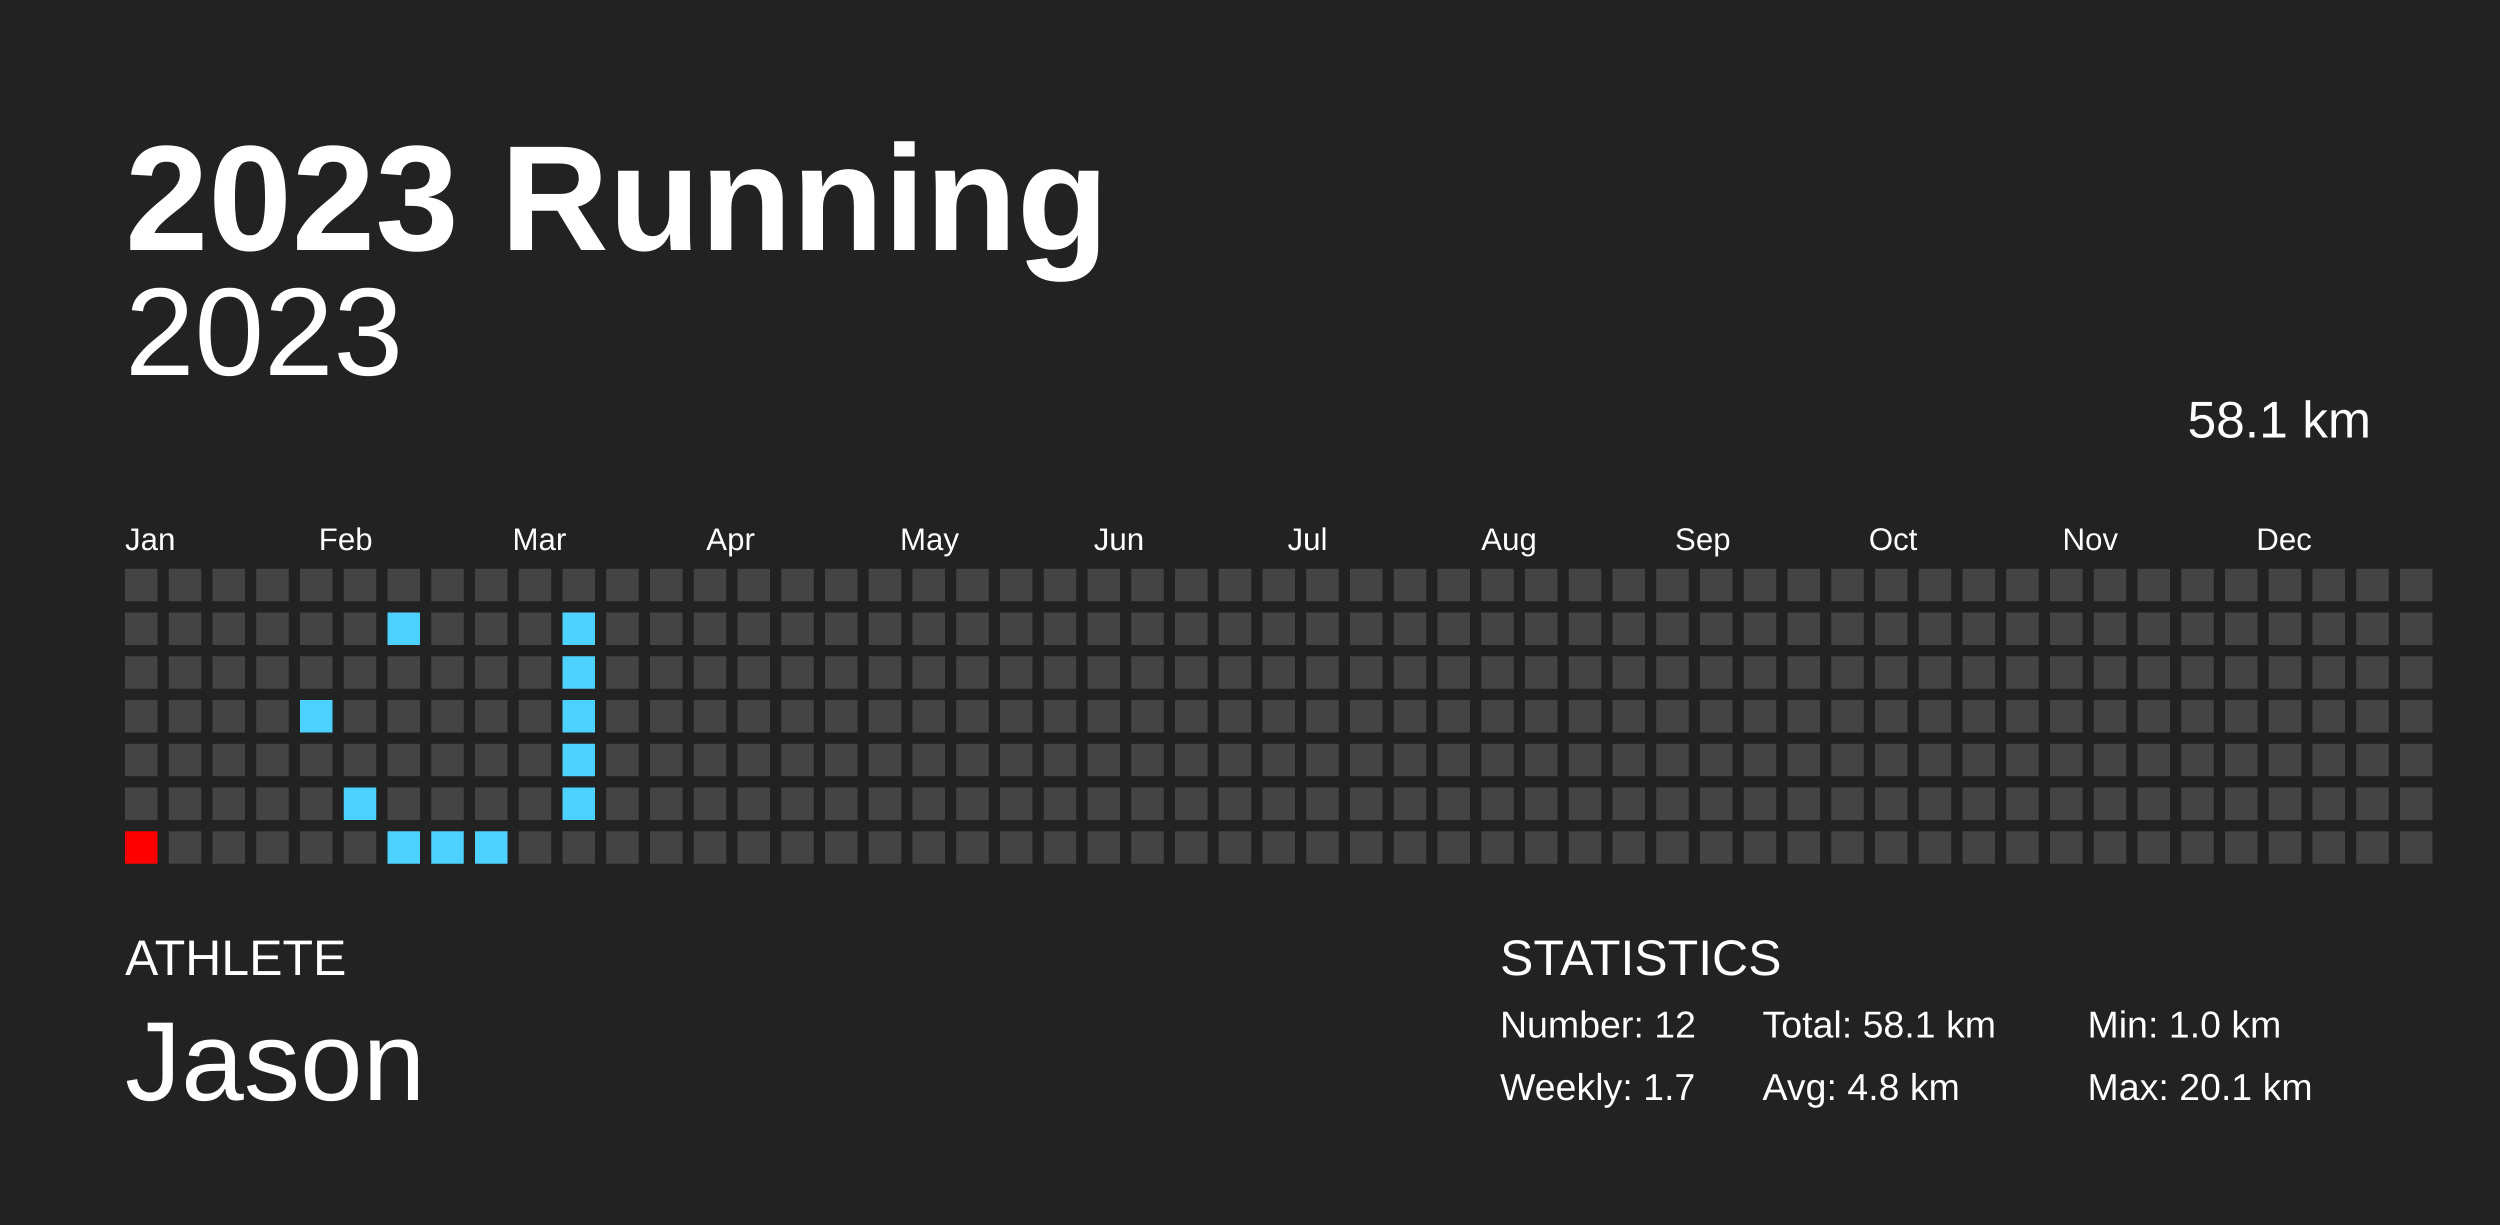
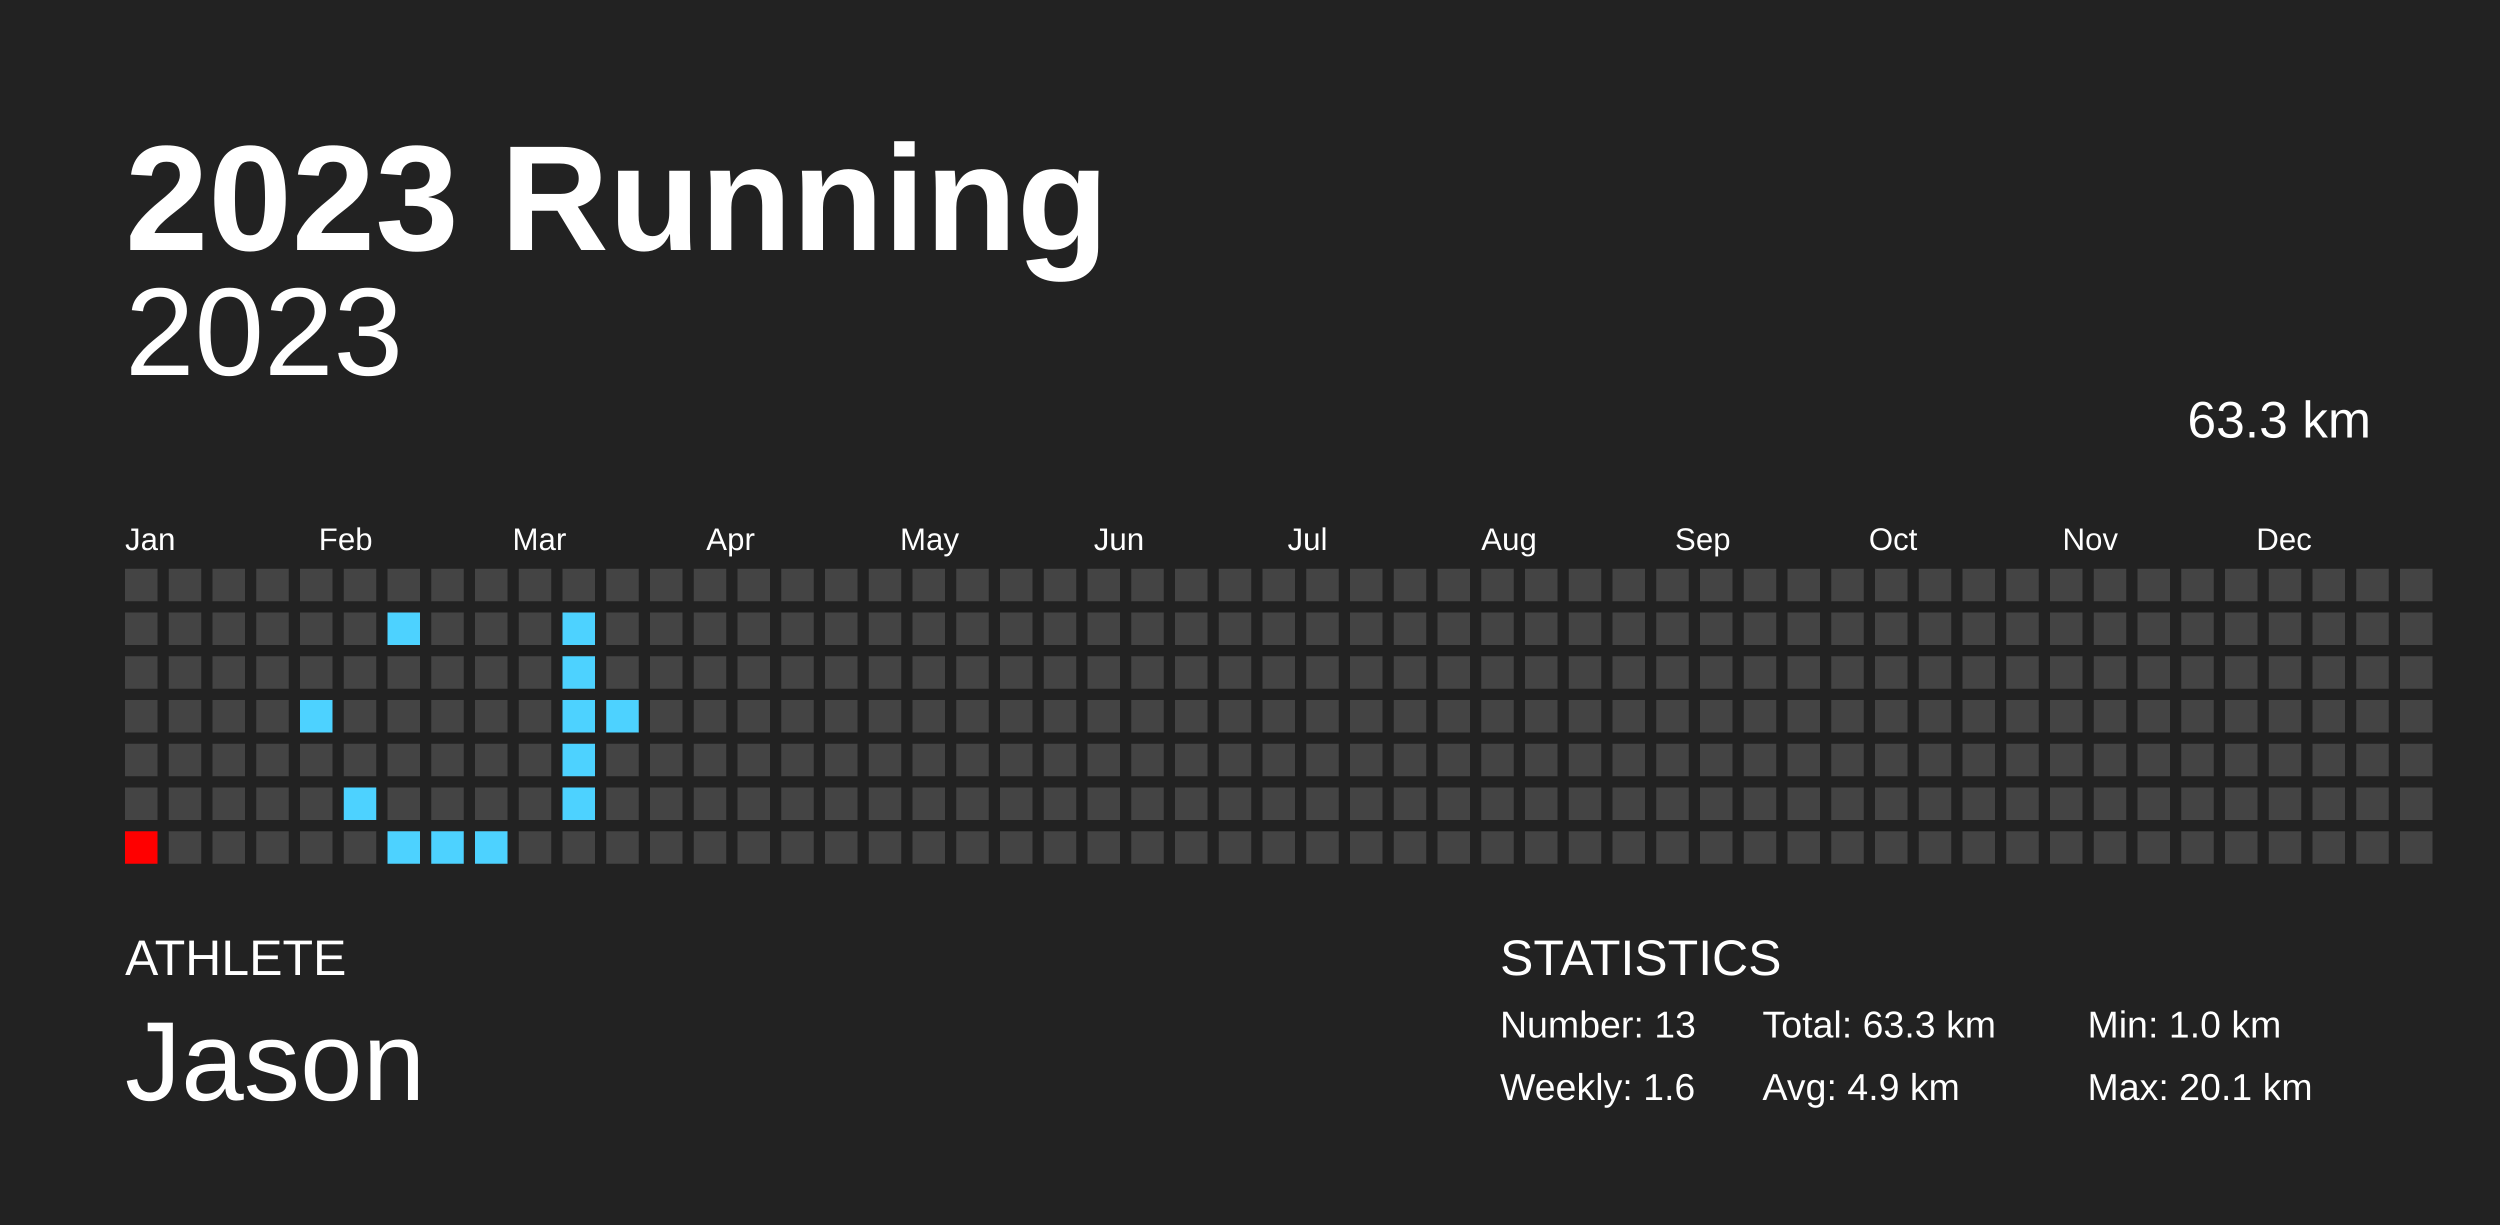
<svg xmlns="http://www.w3.org/2000/svg" baseProfile="full" height="98mm" version="1.1" viewBox="0,0,200,98" width="200mm">
  <defs />
  <rect fill="#222222" height="98" width="200" x="0" y="0" />
  <text fill="#FFFFFF" style="font-size:12px; font-family:Arial; font-weight:bold;" x="10" y="20">2023 Running</text>
  <text fill="#FFFFFF" style="font-size:4px; font-family:Arial" x="10" y="78">ATHLETE</text>
  <text fill="#FFFFFF" style="font-size:9px; font-family:Arial" x="10" y="88">Jason</text>
  <text fill="#FFFFFF" style="font-size:4px; font-family:Arial" x="120" y="78">STATISTICS</text>
-   <text fill="#FFFFFF" style="font-size:3px; font-family:Arial" x="120" y="83">Number: 12</text>
-   <text fill="#FFFFFF" style="font-size:3px; font-family:Arial" x="120" y="88">Weekly: 1.7</text>
-   <text fill="#FFFFFF" style="font-size:3px; font-family:Arial" x="141" y="83">Total: 58.1 km</text>
-   <text fill="#FFFFFF" style="font-size:3px; font-family:Arial" x="141" y="88">Avg: 4.8 km</text>
+   <text fill="#FFFFFF" style="font-size:3px; font-family:Arial" x="120" y="83">Number: 13</text>
+   <text fill="#FFFFFF" style="font-size:3px; font-family:Arial" x="120" y="88">Weekly: 1.6</text>
+   <text fill="#FFFFFF" style="font-size:3px; font-family:Arial" x="141" y="83">Total: 63.3 km</text>
+   <text fill="#FFFFFF" style="font-size:3px; font-family:Arial" x="141" y="88">Avg: 4.9 km</text>
  <text fill="#FFFFFF" style="font-size:3px; font-family:Arial" x="167" y="83">Min: 1.0 km</text>
  <text fill="#FFFFFF" style="font-size:3px; font-family:Arial" x="167" y="88">Max: 20.1 km</text>
  <text alignment-baseline="hanging" fill="#FFFFFF" style="font-size:10.0px; font-family:Arial;" x="10" y="30">2023</text>
-   <text alignment-baseline="hanging" fill="#FFFFFF" style="font-size:4.125px; font-family:Arial;" x="175" y="35">58.1 km</text>
+   <text alignment-baseline="hanging" fill="#FFFFFF" style="font-size:4.125px; font-family:Arial;" x="175" y="35">63.3 km</text>
  <text fill="#FFFFFF" style="font-size:2.5px; font-family:Arial" x="10.0" y="44">Jan</text>
  <text fill="#FFFFFF" style="font-size:2.5px; font-family:Arial" x="25.5" y="44">Feb</text>
  <text fill="#FFFFFF" style="font-size:2.5px; font-family:Arial" x="41.0" y="44">Mar</text>
  <text fill="#FFFFFF" style="font-size:2.5px; font-family:Arial" x="56.5" y="44">Apr</text>
  <text fill="#FFFFFF" style="font-size:2.5px; font-family:Arial" x="72.0" y="44">May</text>
  <text fill="#FFFFFF" style="font-size:2.5px; font-family:Arial" x="87.5" y="44">Jun</text>
  <text fill="#FFFFFF" style="font-size:2.5px; font-family:Arial" x="103.0" y="44">Jul</text>
  <text fill="#FFFFFF" style="font-size:2.5px; font-family:Arial" x="118.5" y="44">Aug</text>
  <text fill="#FFFFFF" style="font-size:2.5px; font-family:Arial" x="134.0" y="44">Sep</text>
  <text fill="#FFFFFF" style="font-size:2.5px; font-family:Arial" x="149.5" y="44">Oct</text>
  <text fill="#FFFFFF" style="font-size:2.5px; font-family:Arial" x="165.0" y="44">Nov</text>
  <text fill="#FFFFFF" style="font-size:2.5px; font-family:Arial" x="180.5" y="44">Dec</text>
  <rect fill="#444444" height="2.6" width="2.6" x="10.0" y="45.5" />
  <rect fill="#444444" height="2.6" width="2.6" x="10.0" y="49.0" />
  <rect fill="#444444" height="2.6" width="2.6" x="10.0" y="52.5" />
  <rect fill="#444444" height="2.6" width="2.6" x="10.0" y="56.0" />
  <rect fill="#444444" height="2.6" width="2.6" x="10.0" y="59.5" />
  <rect fill="#444444" height="2.6" width="2.6" x="10.0" y="63.0" />
  <rect fill="red" height="2.6" width="2.6" x="10.0" y="66.5" />
  <rect fill="#444444" height="2.6" width="2.6" x="13.5" y="45.5" />
  <rect fill="#444444" height="2.6" width="2.6" x="13.5" y="49.0" />
  <rect fill="#444444" height="2.6" width="2.6" x="13.5" y="52.5" />
  <rect fill="#444444" height="2.6" width="2.6" x="13.5" y="56.0" />
  <rect fill="#444444" height="2.6" width="2.6" x="13.5" y="59.5" />
  <rect fill="#444444" height="2.6" width="2.6" x="13.5" y="63.0" />
  <rect fill="#444444" height="2.6" width="2.6" x="13.5" y="66.5" />
  <rect fill="#444444" height="2.6" width="2.6" x="17.0" y="45.5" />
  <rect fill="#444444" height="2.6" width="2.6" x="17.0" y="49.0" />
  <rect fill="#444444" height="2.6" width="2.6" x="17.0" y="52.5" />
  <rect fill="#444444" height="2.6" width="2.6" x="17.0" y="56.0" />
  <rect fill="#444444" height="2.6" width="2.6" x="17.0" y="59.5" />
  <rect fill="#444444" height="2.6" width="2.6" x="17.0" y="63.0" />
  <rect fill="#444444" height="2.6" width="2.6" x="17.0" y="66.5" />
  <rect fill="#444444" height="2.6" width="2.6" x="20.5" y="45.5" />
  <rect fill="#444444" height="2.6" width="2.6" x="20.5" y="49.0" />
  <rect fill="#444444" height="2.6" width="2.6" x="20.5" y="52.5" />
  <rect fill="#444444" height="2.6" width="2.6" x="20.5" y="56.0" />
  <rect fill="#444444" height="2.6" width="2.6" x="20.5" y="59.5" />
  <rect fill="#444444" height="2.6" width="2.6" x="20.5" y="63.0" />
  <rect fill="#444444" height="2.6" width="2.6" x="20.5" y="66.5" />
  <rect fill="#444444" height="2.6" width="2.6" x="24.0" y="45.5" />
  <rect fill="#444444" height="2.6" width="2.6" x="24.0" y="49.0" />
  <rect fill="#444444" height="2.6" width="2.6" x="24.0" y="52.5" />
  <rect fill="#4dd2ff" height="2.6" width="2.6" x="24.0" y="56.0" />
  <rect fill="#444444" height="2.6" width="2.6" x="24.0" y="59.5" />
  <rect fill="#444444" height="2.6" width="2.6" x="24.0" y="63.0" />
  <rect fill="#444444" height="2.6" width="2.6" x="24.0" y="66.5" />
  <rect fill="#444444" height="2.6" width="2.6" x="27.5" y="45.5" />
  <rect fill="#444444" height="2.6" width="2.6" x="27.5" y="49.0" />
  <rect fill="#444444" height="2.6" width="2.6" x="27.5" y="52.5" />
  <rect fill="#444444" height="2.6" width="2.6" x="27.5" y="56.0" />
  <rect fill="#444444" height="2.6" width="2.6" x="27.5" y="59.5" />
  <rect fill="#4dd2ff" height="2.6" width="2.6" x="27.5" y="63.0" />
  <rect fill="#444444" height="2.6" width="2.6" x="27.5" y="66.5" />
  <rect fill="#444444" height="2.6" width="2.6" x="31.0" y="45.5" />
  <rect fill="#4dd2ff" height="2.6" width="2.6" x="31.0" y="49.0" />
  <rect fill="#444444" height="2.6" width="2.6" x="31.0" y="52.5" />
  <rect fill="#444444" height="2.6" width="2.6" x="31.0" y="56.0" />
  <rect fill="#444444" height="2.6" width="2.6" x="31.0" y="59.5" />
  <rect fill="#444444" height="2.6" width="2.6" x="31.0" y="63.0" />
  <rect fill="#4dd2ff" height="2.6" width="2.6" x="31.0" y="66.5" />
  <rect fill="#444444" height="2.6" width="2.6" x="34.5" y="45.5" />
  <rect fill="#444444" height="2.6" width="2.6" x="34.5" y="49.0" />
  <rect fill="#444444" height="2.6" width="2.6" x="34.5" y="52.5" />
  <rect fill="#444444" height="2.6" width="2.6" x="34.5" y="56.0" />
  <rect fill="#444444" height="2.6" width="2.6" x="34.5" y="59.5" />
  <rect fill="#444444" height="2.6" width="2.6" x="34.5" y="63.0" />
  <rect fill="#4dd2ff" height="2.6" width="2.6" x="34.5" y="66.5" />
  <rect fill="#444444" height="2.6" width="2.6" x="38.0" y="45.5" />
  <rect fill="#444444" height="2.6" width="2.6" x="38.0" y="49.0" />
  <rect fill="#444444" height="2.6" width="2.6" x="38.0" y="52.5" />
  <rect fill="#444444" height="2.6" width="2.6" x="38.0" y="56.0" />
  <rect fill="#444444" height="2.6" width="2.6" x="38.0" y="59.5" />
  <rect fill="#444444" height="2.6" width="2.6" x="38.0" y="63.0" />
  <rect fill="#4dd2ff" height="2.6" width="2.6" x="38.0" y="66.5" />
  <rect fill="#444444" height="2.6" width="2.6" x="41.5" y="45.5" />
  <rect fill="#444444" height="2.6" width="2.6" x="41.5" y="49.0" />
  <rect fill="#444444" height="2.6" width="2.6" x="41.5" y="52.5" />
  <rect fill="#444444" height="2.6" width="2.6" x="41.5" y="56.0" />
  <rect fill="#444444" height="2.6" width="2.6" x="41.5" y="59.5" />
  <rect fill="#444444" height="2.6" width="2.6" x="41.5" y="63.0" />
  <rect fill="#444444" height="2.6" width="2.6" x="41.5" y="66.5" />
  <rect fill="#444444" height="2.6" width="2.6" x="45.0" y="45.5" />
  <rect fill="#4dd2ff" height="2.6" width="2.6" x="45.0" y="49.0" />
  <rect fill="#4dd2ff" height="2.6" width="2.6" x="45.0" y="52.5" />
  <rect fill="#4dd2ff" height="2.6" width="2.6" x="45.0" y="56.0" />
  <rect fill="#4dd2ff" height="2.6" width="2.6" x="45.0" y="59.5" />
  <rect fill="#4dd2ff" height="2.6" width="2.6" x="45.0" y="63.0" />
  <rect fill="#444444" height="2.6" width="2.6" x="45.0" y="66.5" />
  <rect fill="#444444" height="2.6" width="2.6" x="48.5" y="45.5" />
  <rect fill="#444444" height="2.6" width="2.6" x="48.5" y="49.0" />
  <rect fill="#444444" height="2.6" width="2.6" x="48.5" y="52.5" />
-   <rect fill="#444444" height="2.6" width="2.6" x="48.5" y="56.0" />
+   <rect fill="#4dd2ff" height="2.6" width="2.6" x="48.5" y="56.0" />
  <rect fill="#444444" height="2.6" width="2.6" x="48.5" y="59.5" />
  <rect fill="#444444" height="2.6" width="2.6" x="48.5" y="63.0" />
  <rect fill="#444444" height="2.6" width="2.6" x="48.5" y="66.5" />
  <rect fill="#444444" height="2.6" width="2.6" x="52.0" y="45.5" />
  <rect fill="#444444" height="2.6" width="2.6" x="52.0" y="49.0" />
  <rect fill="#444444" height="2.6" width="2.6" x="52.0" y="52.5" />
  <rect fill="#444444" height="2.6" width="2.6" x="52.0" y="56.0" />
  <rect fill="#444444" height="2.6" width="2.6" x="52.0" y="59.5" />
  <rect fill="#444444" height="2.6" width="2.6" x="52.0" y="63.0" />
  <rect fill="#444444" height="2.6" width="2.6" x="52.0" y="66.5" />
  <rect fill="#444444" height="2.6" width="2.6" x="55.5" y="45.5" />
  <rect fill="#444444" height="2.6" width="2.6" x="55.5" y="49.0" />
  <rect fill="#444444" height="2.6" width="2.6" x="55.5" y="52.5" />
  <rect fill="#444444" height="2.6" width="2.6" x="55.5" y="56.0" />
  <rect fill="#444444" height="2.6" width="2.6" x="55.5" y="59.5" />
  <rect fill="#444444" height="2.6" width="2.6" x="55.5" y="63.0" />
  <rect fill="#444444" height="2.6" width="2.6" x="55.5" y="66.5" />
  <rect fill="#444444" height="2.6" width="2.6" x="59.0" y="45.5" />
  <rect fill="#444444" height="2.6" width="2.6" x="59.0" y="49.0" />
  <rect fill="#444444" height="2.6" width="2.6" x="59.0" y="52.5" />
  <rect fill="#444444" height="2.6" width="2.6" x="59.0" y="56.0" />
  <rect fill="#444444" height="2.6" width="2.6" x="59.0" y="59.5" />
  <rect fill="#444444" height="2.6" width="2.6" x="59.0" y="63.0" />
  <rect fill="#444444" height="2.6" width="2.6" x="59.0" y="66.5" />
  <rect fill="#444444" height="2.6" width="2.6" x="62.5" y="45.5" />
  <rect fill="#444444" height="2.6" width="2.6" x="62.5" y="49.0" />
  <rect fill="#444444" height="2.6" width="2.6" x="62.5" y="52.5" />
  <rect fill="#444444" height="2.6" width="2.6" x="62.5" y="56.0" />
  <rect fill="#444444" height="2.6" width="2.6" x="62.5" y="59.5" />
  <rect fill="#444444" height="2.6" width="2.6" x="62.5" y="63.0" />
  <rect fill="#444444" height="2.6" width="2.6" x="62.5" y="66.5" />
  <rect fill="#444444" height="2.6" width="2.6" x="66.0" y="45.5" />
  <rect fill="#444444" height="2.6" width="2.6" x="66.0" y="49.0" />
  <rect fill="#444444" height="2.6" width="2.6" x="66.0" y="52.5" />
  <rect fill="#444444" height="2.6" width="2.6" x="66.0" y="56.0" />
  <rect fill="#444444" height="2.6" width="2.6" x="66.0" y="59.5" />
  <rect fill="#444444" height="2.6" width="2.6" x="66.0" y="63.0" />
  <rect fill="#444444" height="2.6" width="2.6" x="66.0" y="66.5" />
  <rect fill="#444444" height="2.6" width="2.6" x="69.5" y="45.5" />
  <rect fill="#444444" height="2.6" width="2.6" x="69.5" y="49.0" />
  <rect fill="#444444" height="2.6" width="2.6" x="69.5" y="52.5" />
  <rect fill="#444444" height="2.6" width="2.6" x="69.5" y="56.0" />
  <rect fill="#444444" height="2.6" width="2.6" x="69.5" y="59.5" />
  <rect fill="#444444" height="2.6" width="2.6" x="69.5" y="63.0" />
  <rect fill="#444444" height="2.6" width="2.6" x="69.5" y="66.5" />
  <rect fill="#444444" height="2.6" width="2.6" x="73.0" y="45.5" />
  <rect fill="#444444" height="2.6" width="2.6" x="73.0" y="49.0" />
  <rect fill="#444444" height="2.6" width="2.6" x="73.0" y="52.5" />
  <rect fill="#444444" height="2.6" width="2.6" x="73.0" y="56.0" />
  <rect fill="#444444" height="2.6" width="2.6" x="73.0" y="59.5" />
  <rect fill="#444444" height="2.6" width="2.6" x="73.0" y="63.0" />
  <rect fill="#444444" height="2.6" width="2.6" x="73.0" y="66.5" />
  <rect fill="#444444" height="2.6" width="2.6" x="76.5" y="45.5" />
  <rect fill="#444444" height="2.6" width="2.6" x="76.5" y="49.0" />
  <rect fill="#444444" height="2.6" width="2.6" x="76.5" y="52.5" />
  <rect fill="#444444" height="2.6" width="2.6" x="76.5" y="56.0" />
  <rect fill="#444444" height="2.6" width="2.6" x="76.5" y="59.5" />
  <rect fill="#444444" height="2.6" width="2.6" x="76.5" y="63.0" />
  <rect fill="#444444" height="2.6" width="2.6" x="76.5" y="66.5" />
  <rect fill="#444444" height="2.6" width="2.6" x="80.0" y="45.5" />
  <rect fill="#444444" height="2.6" width="2.6" x="80.0" y="49.0" />
  <rect fill="#444444" height="2.6" width="2.6" x="80.0" y="52.5" />
  <rect fill="#444444" height="2.6" width="2.6" x="80.0" y="56.0" />
  <rect fill="#444444" height="2.6" width="2.6" x="80.0" y="59.5" />
  <rect fill="#444444" height="2.6" width="2.6" x="80.0" y="63.0" />
  <rect fill="#444444" height="2.6" width="2.6" x="80.0" y="66.5" />
  <rect fill="#444444" height="2.6" width="2.6" x="83.5" y="45.5" />
  <rect fill="#444444" height="2.6" width="2.6" x="83.5" y="49.0" />
  <rect fill="#444444" height="2.6" width="2.6" x="83.5" y="52.5" />
  <rect fill="#444444" height="2.6" width="2.6" x="83.5" y="56.0" />
  <rect fill="#444444" height="2.6" width="2.6" x="83.5" y="59.5" />
  <rect fill="#444444" height="2.6" width="2.6" x="83.5" y="63.0" />
  <rect fill="#444444" height="2.6" width="2.6" x="83.5" y="66.5" />
  <rect fill="#444444" height="2.6" width="2.6" x="87.0" y="45.5" />
  <rect fill="#444444" height="2.6" width="2.6" x="87.0" y="49.0" />
  <rect fill="#444444" height="2.6" width="2.6" x="87.0" y="52.5" />
  <rect fill="#444444" height="2.6" width="2.6" x="87.0" y="56.0" />
  <rect fill="#444444" height="2.6" width="2.6" x="87.0" y="59.5" />
  <rect fill="#444444" height="2.6" width="2.6" x="87.0" y="63.0" />
  <rect fill="#444444" height="2.6" width="2.6" x="87.0" y="66.5" />
  <rect fill="#444444" height="2.6" width="2.6" x="90.5" y="45.5" />
  <rect fill="#444444" height="2.6" width="2.6" x="90.5" y="49.0" />
  <rect fill="#444444" height="2.6" width="2.6" x="90.5" y="52.5" />
  <rect fill="#444444" height="2.6" width="2.6" x="90.5" y="56.0" />
  <rect fill="#444444" height="2.6" width="2.6" x="90.5" y="59.5" />
  <rect fill="#444444" height="2.6" width="2.6" x="90.5" y="63.0" />
  <rect fill="#444444" height="2.6" width="2.6" x="90.5" y="66.5" />
  <rect fill="#444444" height="2.6" width="2.6" x="94.0" y="45.5" />
  <rect fill="#444444" height="2.6" width="2.6" x="94.0" y="49.0" />
  <rect fill="#444444" height="2.6" width="2.6" x="94.0" y="52.5" />
  <rect fill="#444444" height="2.6" width="2.6" x="94.0" y="56.0" />
  <rect fill="#444444" height="2.6" width="2.6" x="94.0" y="59.5" />
  <rect fill="#444444" height="2.6" width="2.6" x="94.0" y="63.0" />
  <rect fill="#444444" height="2.6" width="2.6" x="94.0" y="66.5" />
  <rect fill="#444444" height="2.6" width="2.6" x="97.5" y="45.5" />
  <rect fill="#444444" height="2.6" width="2.6" x="97.5" y="49.0" />
  <rect fill="#444444" height="2.6" width="2.6" x="97.5" y="52.5" />
  <rect fill="#444444" height="2.6" width="2.6" x="97.5" y="56.0" />
  <rect fill="#444444" height="2.6" width="2.6" x="97.5" y="59.5" />
  <rect fill="#444444" height="2.6" width="2.6" x="97.5" y="63.0" />
  <rect fill="#444444" height="2.6" width="2.6" x="97.5" y="66.5" />
  <rect fill="#444444" height="2.6" width="2.6" x="101.0" y="45.5" />
  <rect fill="#444444" height="2.6" width="2.6" x="101.0" y="49.0" />
  <rect fill="#444444" height="2.6" width="2.6" x="101.0" y="52.5" />
  <rect fill="#444444" height="2.6" width="2.6" x="101.0" y="56.0" />
  <rect fill="#444444" height="2.6" width="2.6" x="101.0" y="59.5" />
  <rect fill="#444444" height="2.6" width="2.6" x="101.0" y="63.0" />
  <rect fill="#444444" height="2.6" width="2.6" x="101.0" y="66.5" />
  <rect fill="#444444" height="2.6" width="2.6" x="104.5" y="45.5" />
  <rect fill="#444444" height="2.6" width="2.6" x="104.5" y="49.0" />
  <rect fill="#444444" height="2.6" width="2.6" x="104.5" y="52.5" />
  <rect fill="#444444" height="2.6" width="2.6" x="104.5" y="56.0" />
  <rect fill="#444444" height="2.6" width="2.6" x="104.5" y="59.5" />
  <rect fill="#444444" height="2.6" width="2.6" x="104.5" y="63.0" />
  <rect fill="#444444" height="2.6" width="2.6" x="104.5" y="66.5" />
  <rect fill="#444444" height="2.6" width="2.6" x="108.0" y="45.5" />
  <rect fill="#444444" height="2.6" width="2.6" x="108.0" y="49.0" />
  <rect fill="#444444" height="2.6" width="2.6" x="108.0" y="52.5" />
  <rect fill="#444444" height="2.6" width="2.6" x="108.0" y="56.0" />
  <rect fill="#444444" height="2.6" width="2.6" x="108.0" y="59.5" />
  <rect fill="#444444" height="2.6" width="2.6" x="108.0" y="63.0" />
  <rect fill="#444444" height="2.6" width="2.6" x="108.0" y="66.5" />
  <rect fill="#444444" height="2.6" width="2.6" x="111.5" y="45.5" />
  <rect fill="#444444" height="2.6" width="2.6" x="111.5" y="49.0" />
  <rect fill="#444444" height="2.6" width="2.6" x="111.5" y="52.5" />
  <rect fill="#444444" height="2.6" width="2.6" x="111.5" y="56.0" />
  <rect fill="#444444" height="2.6" width="2.6" x="111.5" y="59.5" />
  <rect fill="#444444" height="2.6" width="2.6" x="111.5" y="63.0" />
  <rect fill="#444444" height="2.6" width="2.6" x="111.5" y="66.5" />
  <rect fill="#444444" height="2.6" width="2.6" x="115.0" y="45.5" />
  <rect fill="#444444" height="2.6" width="2.6" x="115.0" y="49.0" />
  <rect fill="#444444" height="2.6" width="2.6" x="115.0" y="52.5" />
  <rect fill="#444444" height="2.6" width="2.6" x="115.0" y="56.0" />
  <rect fill="#444444" height="2.6" width="2.6" x="115.0" y="59.5" />
  <rect fill="#444444" height="2.6" width="2.6" x="115.0" y="63.0" />
  <rect fill="#444444" height="2.6" width="2.6" x="115.0" y="66.5" />
  <rect fill="#444444" height="2.6" width="2.6" x="118.5" y="45.5" />
  <rect fill="#444444" height="2.6" width="2.6" x="118.5" y="49.0" />
  <rect fill="#444444" height="2.6" width="2.6" x="118.5" y="52.5" />
  <rect fill="#444444" height="2.6" width="2.6" x="118.5" y="56.0" />
  <rect fill="#444444" height="2.6" width="2.6" x="118.5" y="59.5" />
  <rect fill="#444444" height="2.6" width="2.6" x="118.5" y="63.0" />
  <rect fill="#444444" height="2.6" width="2.6" x="118.5" y="66.5" />
  <rect fill="#444444" height="2.6" width="2.6" x="122.0" y="45.5" />
  <rect fill="#444444" height="2.6" width="2.6" x="122.0" y="49.0" />
  <rect fill="#444444" height="2.6" width="2.6" x="122.0" y="52.5" />
  <rect fill="#444444" height="2.6" width="2.6" x="122.0" y="56.0" />
  <rect fill="#444444" height="2.6" width="2.6" x="122.0" y="59.5" />
  <rect fill="#444444" height="2.6" width="2.6" x="122.0" y="63.0" />
  <rect fill="#444444" height="2.6" width="2.6" x="122.0" y="66.5" />
  <rect fill="#444444" height="2.6" width="2.6" x="125.5" y="45.5" />
  <rect fill="#444444" height="2.6" width="2.6" x="125.5" y="49.0" />
  <rect fill="#444444" height="2.6" width="2.6" x="125.5" y="52.5" />
  <rect fill="#444444" height="2.6" width="2.6" x="125.5" y="56.0" />
  <rect fill="#444444" height="2.6" width="2.6" x="125.5" y="59.5" />
  <rect fill="#444444" height="2.6" width="2.6" x="125.5" y="63.0" />
  <rect fill="#444444" height="2.6" width="2.6" x="125.5" y="66.5" />
  <rect fill="#444444" height="2.6" width="2.6" x="129.0" y="45.5" />
  <rect fill="#444444" height="2.6" width="2.6" x="129.0" y="49.0" />
  <rect fill="#444444" height="2.6" width="2.6" x="129.0" y="52.5" />
  <rect fill="#444444" height="2.6" width="2.6" x="129.0" y="56.0" />
  <rect fill="#444444" height="2.6" width="2.6" x="129.0" y="59.5" />
  <rect fill="#444444" height="2.6" width="2.6" x="129.0" y="63.0" />
  <rect fill="#444444" height="2.6" width="2.6" x="129.0" y="66.5" />
  <rect fill="#444444" height="2.6" width="2.6" x="132.5" y="45.5" />
  <rect fill="#444444" height="2.6" width="2.6" x="132.5" y="49.0" />
  <rect fill="#444444" height="2.6" width="2.6" x="132.5" y="52.5" />
  <rect fill="#444444" height="2.6" width="2.6" x="132.5" y="56.0" />
  <rect fill="#444444" height="2.6" width="2.6" x="132.5" y="59.5" />
  <rect fill="#444444" height="2.6" width="2.6" x="132.5" y="63.0" />
  <rect fill="#444444" height="2.6" width="2.6" x="132.5" y="66.5" />
  <rect fill="#444444" height="2.6" width="2.6" x="136.0" y="45.5" />
  <rect fill="#444444" height="2.6" width="2.6" x="136.0" y="49.0" />
  <rect fill="#444444" height="2.6" width="2.6" x="136.0" y="52.5" />
  <rect fill="#444444" height="2.6" width="2.6" x="136.0" y="56.0" />
  <rect fill="#444444" height="2.6" width="2.6" x="136.0" y="59.5" />
  <rect fill="#444444" height="2.6" width="2.6" x="136.0" y="63.0" />
  <rect fill="#444444" height="2.6" width="2.6" x="136.0" y="66.5" />
  <rect fill="#444444" height="2.6" width="2.6" x="139.5" y="45.5" />
  <rect fill="#444444" height="2.6" width="2.6" x="139.5" y="49.0" />
  <rect fill="#444444" height="2.6" width="2.6" x="139.5" y="52.5" />
  <rect fill="#444444" height="2.6" width="2.6" x="139.5" y="56.0" />
  <rect fill="#444444" height="2.6" width="2.6" x="139.5" y="59.5" />
  <rect fill="#444444" height="2.6" width="2.6" x="139.5" y="63.0" />
  <rect fill="#444444" height="2.6" width="2.6" x="139.5" y="66.5" />
  <rect fill="#444444" height="2.6" width="2.6" x="143.0" y="45.5" />
  <rect fill="#444444" height="2.6" width="2.6" x="143.0" y="49.0" />
  <rect fill="#444444" height="2.6" width="2.6" x="143.0" y="52.5" />
  <rect fill="#444444" height="2.6" width="2.6" x="143.0" y="56.0" />
  <rect fill="#444444" height="2.6" width="2.6" x="143.0" y="59.5" />
  <rect fill="#444444" height="2.6" width="2.6" x="143.0" y="63.0" />
  <rect fill="#444444" height="2.6" width="2.6" x="143.0" y="66.5" />
  <rect fill="#444444" height="2.6" width="2.6" x="146.5" y="45.5" />
  <rect fill="#444444" height="2.6" width="2.6" x="146.5" y="49.0" />
  <rect fill="#444444" height="2.6" width="2.6" x="146.5" y="52.5" />
  <rect fill="#444444" height="2.6" width="2.6" x="146.5" y="56.0" />
  <rect fill="#444444" height="2.6" width="2.6" x="146.5" y="59.5" />
  <rect fill="#444444" height="2.6" width="2.6" x="146.5" y="63.0" />
  <rect fill="#444444" height="2.6" width="2.6" x="146.5" y="66.5" />
  <rect fill="#444444" height="2.6" width="2.6" x="150.0" y="45.5" />
  <rect fill="#444444" height="2.6" width="2.6" x="150.0" y="49.0" />
  <rect fill="#444444" height="2.6" width="2.6" x="150.0" y="52.5" />
  <rect fill="#444444" height="2.6" width="2.6" x="150.0" y="56.0" />
  <rect fill="#444444" height="2.6" width="2.6" x="150.0" y="59.5" />
  <rect fill="#444444" height="2.6" width="2.6" x="150.0" y="63.0" />
  <rect fill="#444444" height="2.6" width="2.6" x="150.0" y="66.5" />
  <rect fill="#444444" height="2.6" width="2.6" x="153.5" y="45.5" />
  <rect fill="#444444" height="2.6" width="2.6" x="153.5" y="49.0" />
  <rect fill="#444444" height="2.6" width="2.6" x="153.5" y="52.5" />
  <rect fill="#444444" height="2.6" width="2.6" x="153.5" y="56.0" />
  <rect fill="#444444" height="2.6" width="2.6" x="153.5" y="59.5" />
  <rect fill="#444444" height="2.6" width="2.6" x="153.5" y="63.0" />
  <rect fill="#444444" height="2.6" width="2.6" x="153.5" y="66.5" />
  <rect fill="#444444" height="2.6" width="2.6" x="157.0" y="45.5" />
  <rect fill="#444444" height="2.6" width="2.6" x="157.0" y="49.0" />
  <rect fill="#444444" height="2.6" width="2.6" x="157.0" y="52.5" />
  <rect fill="#444444" height="2.6" width="2.6" x="157.0" y="56.0" />
  <rect fill="#444444" height="2.6" width="2.6" x="157.0" y="59.5" />
  <rect fill="#444444" height="2.6" width="2.6" x="157.0" y="63.0" />
  <rect fill="#444444" height="2.6" width="2.6" x="157.0" y="66.5" />
  <rect fill="#444444" height="2.6" width="2.6" x="160.5" y="45.5" />
  <rect fill="#444444" height="2.6" width="2.6" x="160.5" y="49.0" />
  <rect fill="#444444" height="2.6" width="2.6" x="160.5" y="52.5" />
  <rect fill="#444444" height="2.6" width="2.6" x="160.5" y="56.0" />
  <rect fill="#444444" height="2.6" width="2.6" x="160.5" y="59.5" />
  <rect fill="#444444" height="2.6" width="2.6" x="160.5" y="63.0" />
  <rect fill="#444444" height="2.6" width="2.6" x="160.5" y="66.5" />
  <rect fill="#444444" height="2.6" width="2.6" x="164.0" y="45.5" />
  <rect fill="#444444" height="2.6" width="2.6" x="164.0" y="49.0" />
  <rect fill="#444444" height="2.6" width="2.6" x="164.0" y="52.5" />
  <rect fill="#444444" height="2.6" width="2.6" x="164.0" y="56.0" />
  <rect fill="#444444" height="2.6" width="2.6" x="164.0" y="59.5" />
  <rect fill="#444444" height="2.6" width="2.6" x="164.0" y="63.0" />
  <rect fill="#444444" height="2.6" width="2.6" x="164.0" y="66.5" />
  <rect fill="#444444" height="2.6" width="2.6" x="167.5" y="45.5" />
  <rect fill="#444444" height="2.6" width="2.6" x="167.5" y="49.0" />
  <rect fill="#444444" height="2.6" width="2.6" x="167.5" y="52.5" />
  <rect fill="#444444" height="2.6" width="2.6" x="167.5" y="56.0" />
  <rect fill="#444444" height="2.6" width="2.6" x="167.5" y="59.5" />
  <rect fill="#444444" height="2.6" width="2.6" x="167.5" y="63.0" />
  <rect fill="#444444" height="2.6" width="2.6" x="167.5" y="66.5" />
  <rect fill="#444444" height="2.6" width="2.6" x="171.0" y="45.5" />
  <rect fill="#444444" height="2.6" width="2.6" x="171.0" y="49.0" />
  <rect fill="#444444" height="2.6" width="2.6" x="171.0" y="52.5" />
  <rect fill="#444444" height="2.6" width="2.6" x="171.0" y="56.0" />
  <rect fill="#444444" height="2.6" width="2.6" x="171.0" y="59.5" />
  <rect fill="#444444" height="2.6" width="2.6" x="171.0" y="63.0" />
  <rect fill="#444444" height="2.6" width="2.6" x="171.0" y="66.5" />
  <rect fill="#444444" height="2.6" width="2.6" x="174.5" y="45.5" />
  <rect fill="#444444" height="2.6" width="2.6" x="174.5" y="49.0" />
  <rect fill="#444444" height="2.6" width="2.6" x="174.5" y="52.5" />
  <rect fill="#444444" height="2.6" width="2.6" x="174.5" y="56.0" />
  <rect fill="#444444" height="2.6" width="2.6" x="174.5" y="59.5" />
  <rect fill="#444444" height="2.6" width="2.6" x="174.5" y="63.0" />
  <rect fill="#444444" height="2.6" width="2.6" x="174.5" y="66.5" />
  <rect fill="#444444" height="2.6" width="2.6" x="178.0" y="45.5" />
  <rect fill="#444444" height="2.6" width="2.6" x="178.0" y="49.0" />
  <rect fill="#444444" height="2.6" width="2.6" x="178.0" y="52.5" />
  <rect fill="#444444" height="2.6" width="2.6" x="178.0" y="56.0" />
  <rect fill="#444444" height="2.6" width="2.6" x="178.0" y="59.5" />
  <rect fill="#444444" height="2.6" width="2.6" x="178.0" y="63.0" />
  <rect fill="#444444" height="2.6" width="2.6" x="178.0" y="66.5" />
  <rect fill="#444444" height="2.6" width="2.6" x="181.5" y="45.5" />
  <rect fill="#444444" height="2.6" width="2.6" x="181.5" y="49.0" />
  <rect fill="#444444" height="2.6" width="2.6" x="181.5" y="52.5" />
  <rect fill="#444444" height="2.6" width="2.6" x="181.5" y="56.0" />
  <rect fill="#444444" height="2.6" width="2.6" x="181.5" y="59.5" />
  <rect fill="#444444" height="2.6" width="2.6" x="181.5" y="63.0" />
  <rect fill="#444444" height="2.6" width="2.6" x="181.5" y="66.5" />
  <rect fill="#444444" height="2.6" width="2.6" x="185.0" y="45.5" />
  <rect fill="#444444" height="2.6" width="2.6" x="185.0" y="49.0" />
  <rect fill="#444444" height="2.6" width="2.6" x="185.0" y="52.5" />
  <rect fill="#444444" height="2.6" width="2.6" x="185.0" y="56.0" />
  <rect fill="#444444" height="2.6" width="2.6" x="185.0" y="59.5" />
  <rect fill="#444444" height="2.6" width="2.6" x="185.0" y="63.0" />
  <rect fill="#444444" height="2.6" width="2.6" x="185.0" y="66.5" />
  <rect fill="#444444" height="2.6" width="2.6" x="188.5" y="45.5" />
  <rect fill="#444444" height="2.6" width="2.6" x="188.5" y="49.0" />
  <rect fill="#444444" height="2.6" width="2.6" x="188.5" y="52.5" />
  <rect fill="#444444" height="2.6" width="2.6" x="188.5" y="56.0" />
  <rect fill="#444444" height="2.6" width="2.6" x="188.5" y="59.5" />
  <rect fill="#444444" height="2.6" width="2.6" x="188.5" y="63.0" />
  <rect fill="#444444" height="2.6" width="2.6" x="188.5" y="66.5" />
  <rect fill="#444444" height="2.6" width="2.6" x="192.0" y="45.5" />
  <rect fill="#444444" height="2.6" width="2.6" x="192.0" y="49.0" />
  <rect fill="#444444" height="2.6" width="2.6" x="192.0" y="52.5" />
  <rect fill="#444444" height="2.6" width="2.6" x="192.0" y="56.0" />
  <rect fill="#444444" height="2.6" width="2.6" x="192.0" y="59.5" />
  <rect fill="#444444" height="2.6" width="2.6" x="192.0" y="63.0" />
  <rect fill="#444444" height="2.6" width="2.6" x="192.0" y="66.5" />
</svg>
